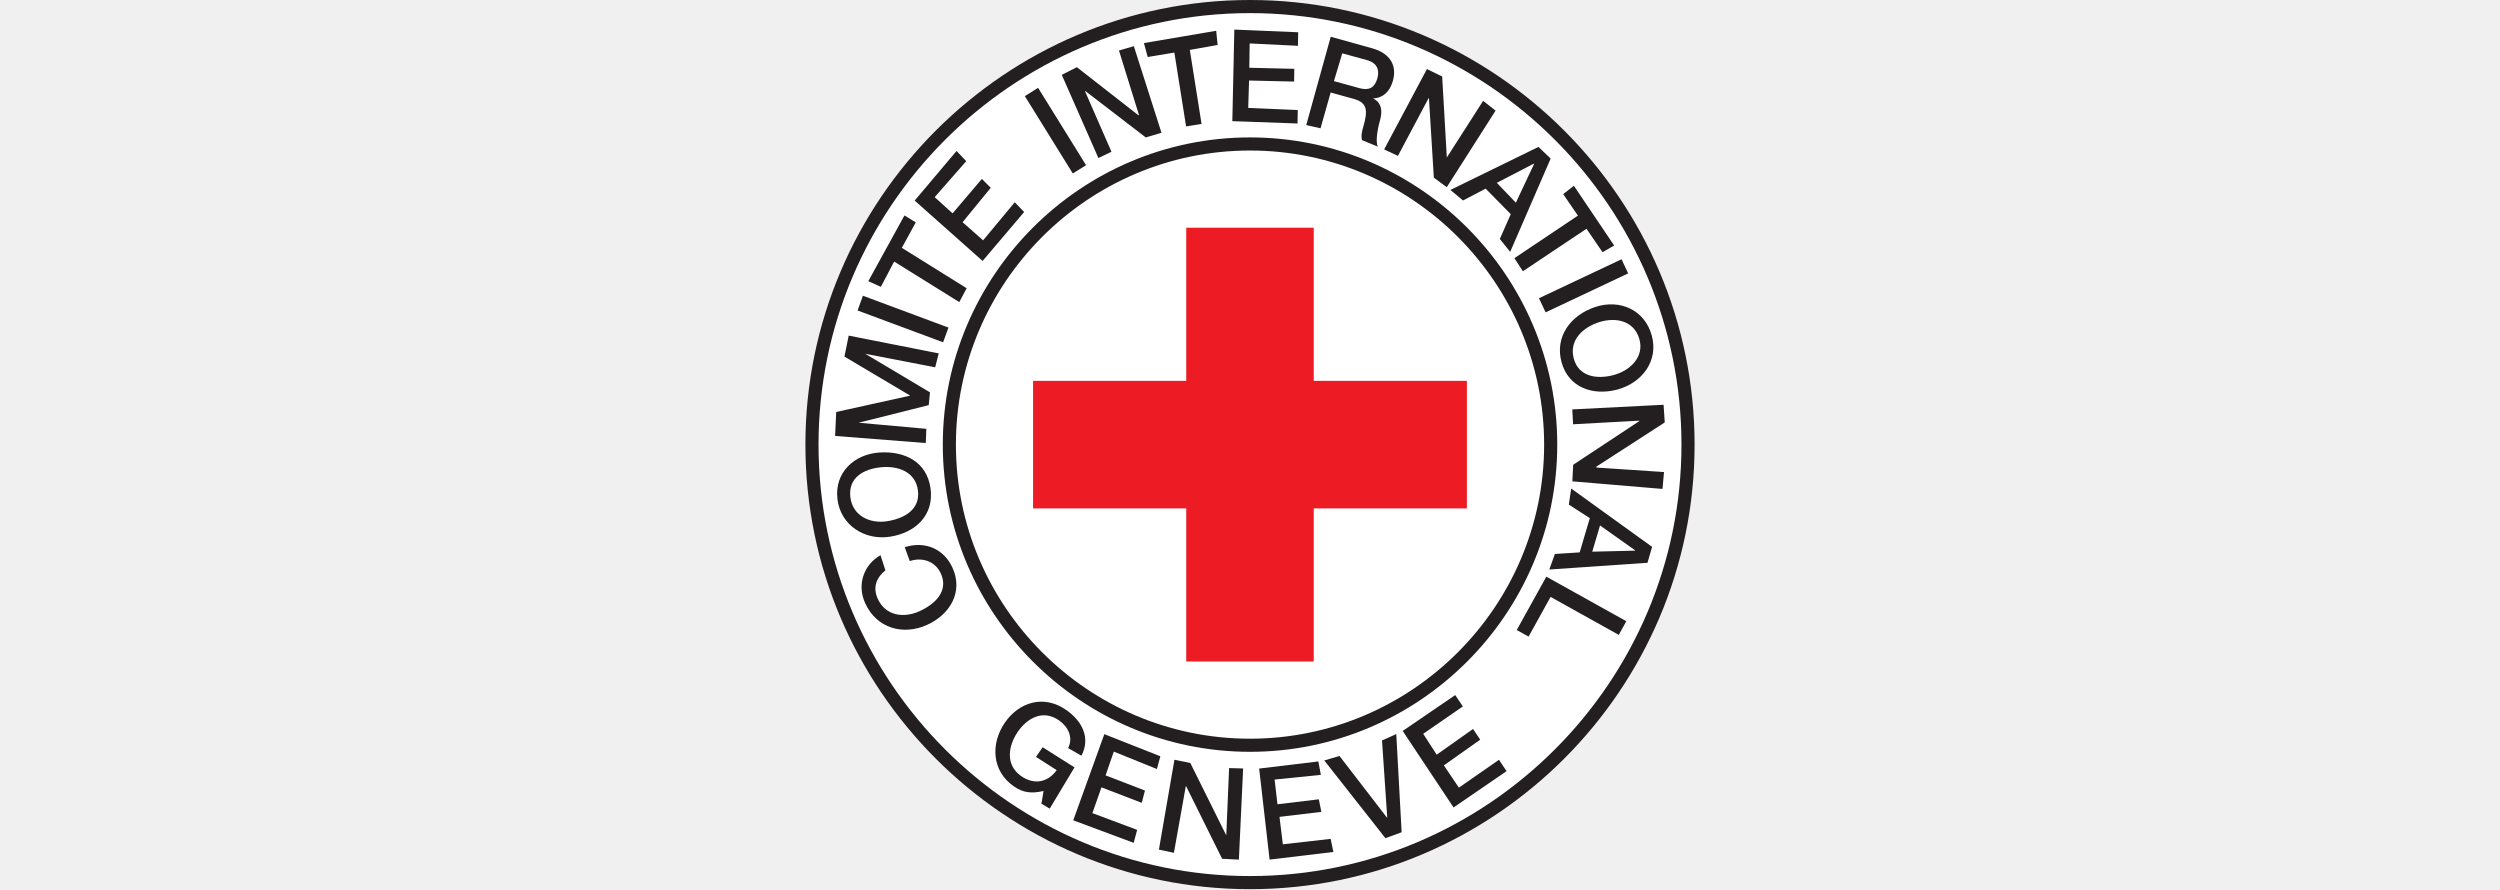
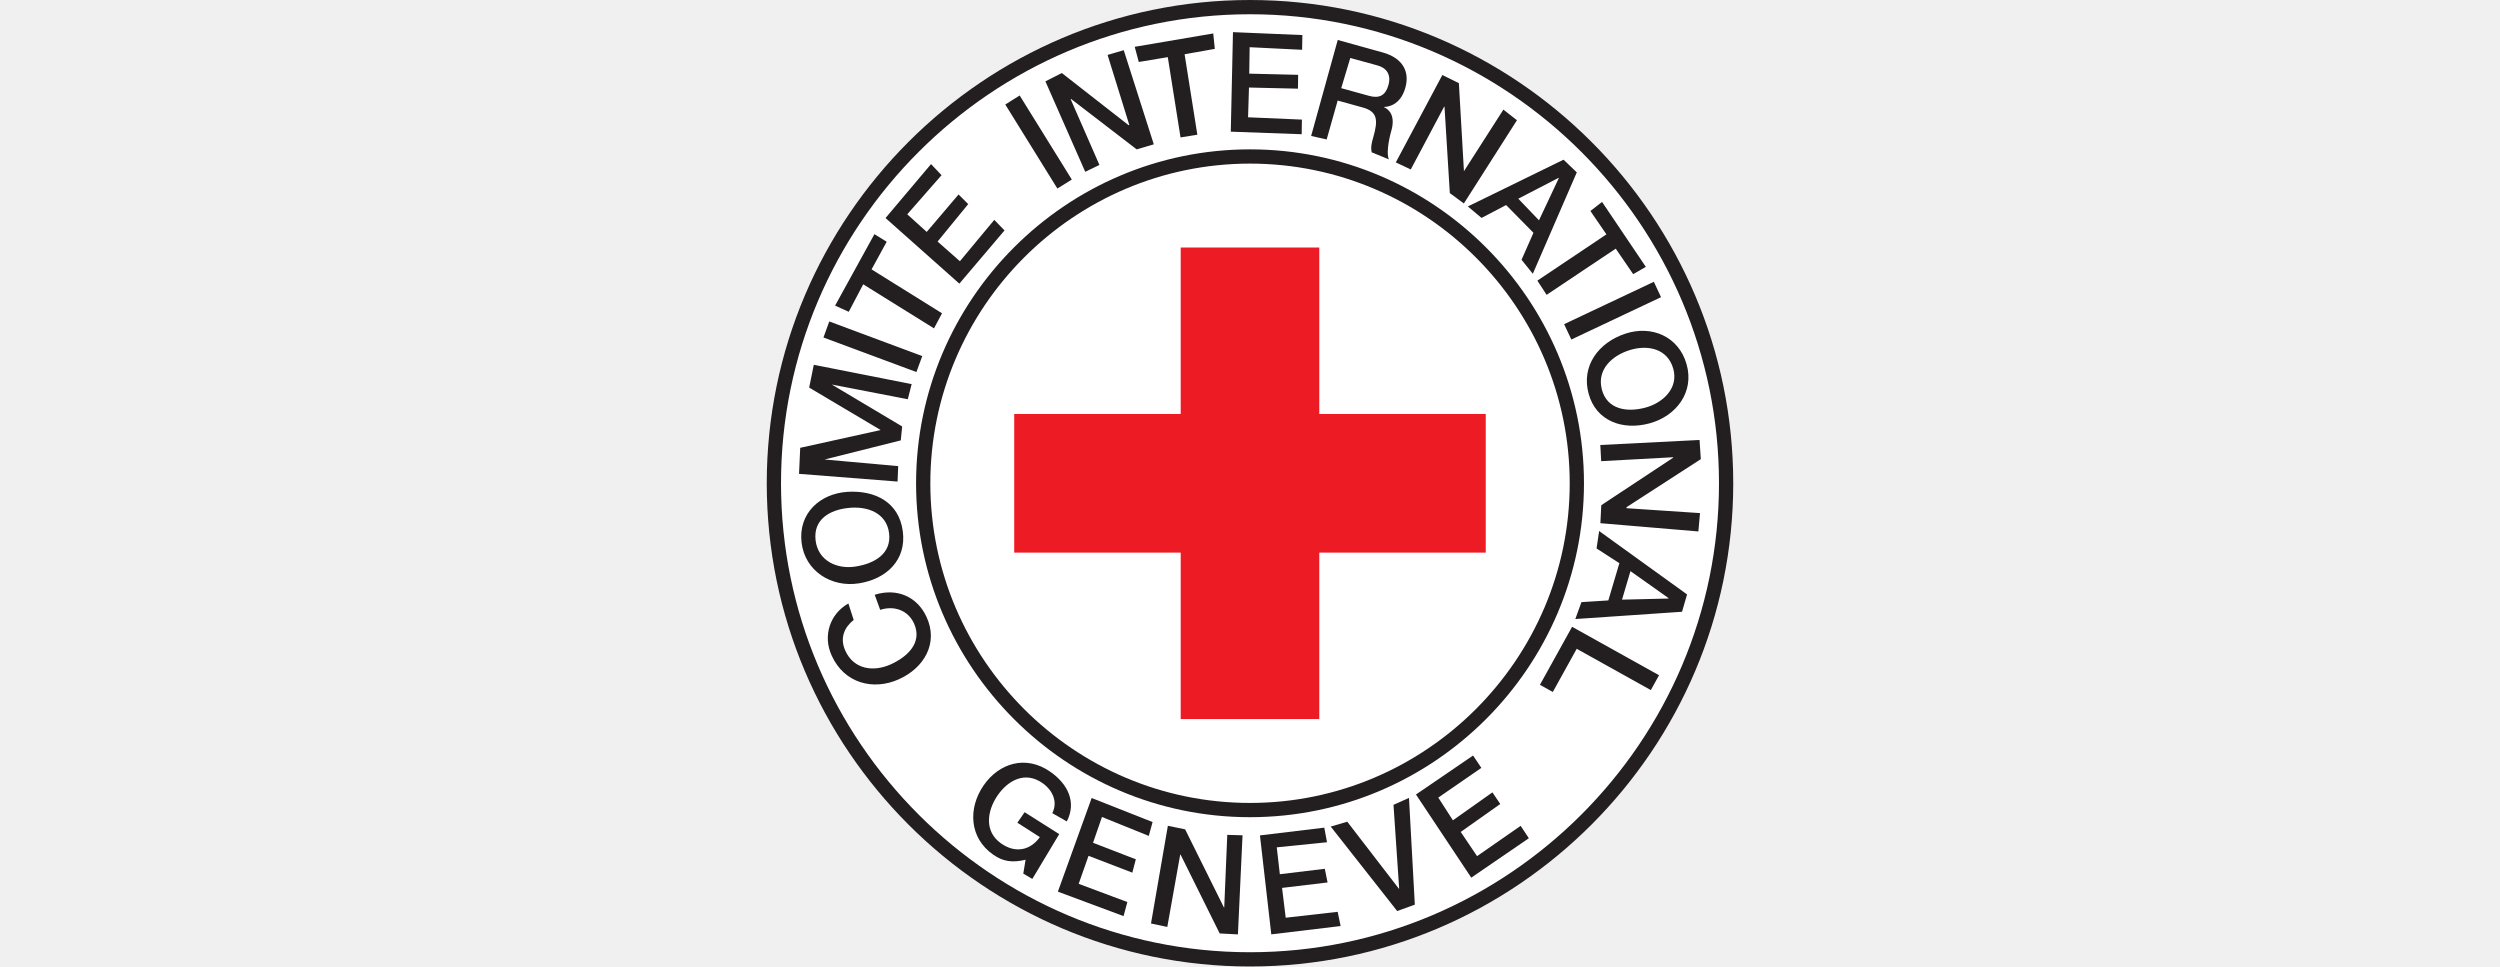
- <svg xmlns="http://www.w3.org/2000/svg" width="388" height="138" viewBox="0 0 388 138" fill="none">
-   <g clip-path="url(#clip0_3_76)">
-     <path d="M193.999 1.018C231.442 1.018 261.983 31.563 261.983 69.005C261.983 106.447 231.442 136.983 193.999 136.983C156.56 136.983 126.019 106.447 126.019 69.005C126.019 31.563 156.56 1.018 193.999 1.018Z" fill="white" />
-     <path d="M239.991 89.495L235.397 97.781L237.236 98.802L240.652 92.637L251.233 98.533L252.406 96.411L239.991 89.495ZM243.851 75.82L243.482 78.311L246.74 80.413L245.164 85.73L241.322 85.974L240.45 88.388L255.687 87.349L256.406 84.873L243.851 75.82ZM253.767 85.404L253.762 85.438L253.752 85.462L247.118 85.62L248.325 81.549L253.767 85.404ZM244.019 63.539L244.143 65.847L254.428 65.287V65.349L244.158 72.136L244.028 74.704L258.02 75.882L258.255 73.262L247.76 72.563V72.419L258.37 65.56L258.188 62.82L244.019 63.539ZM254.432 52.637C255.228 55.434 252.943 57.566 250.361 58.227C247.789 58.888 245.006 58.457 244.249 55.65C243.473 52.771 245.715 50.75 248.268 49.974C250.802 49.198 253.623 49.778 254.432 52.637ZM256.339 52.014C255.218 48.039 251.338 46.386 247.549 47.656C243.794 48.915 241.26 52.22 242.352 56.22C243.425 60.128 247.209 61.484 251.027 60.454C254.887 59.41 257.46 55.966 256.339 52.014ZM238.85 46.286L239.88 48.48L252.689 42.43L251.664 40.236L238.85 46.286ZM242.606 30.125L244.891 33.463L235.033 40.069L236.35 42.099L246.222 35.504L248.713 39.144L250.519 38.105L244.268 28.832L242.606 30.125ZM225.103 29.478L227.062 31.116L230.569 29.277L234.472 33.238L232.772 37.089L234.381 39.091L240.661 24.612L238.769 22.801L225.103 29.478ZM238.051 25.397L238.079 25.426L238.094 25.436L235.263 31.456L232.307 28.372L238.051 25.397ZM214.819 23.189L216.955 24.195L221.726 15.219L221.774 15.252L222.531 27.572L224.538 29.052L232.116 17.168L230.181 15.65L224.548 24.444L223.824 11.871L221.463 10.712L214.819 23.189ZM202.729 19.41L204.947 19.913L206.518 14.357L210.101 15.348C212.247 15.937 212.295 17.188 211.591 19.635C211.399 20.291 211.198 21.072 211.385 21.752L213.837 22.758C213.483 22.073 213.732 20.243 214.172 18.692C214.776 16.579 213.919 15.65 213.138 15.31L213.147 15.271C213.617 15.252 215.451 15.104 216.175 12.546C216.826 10.285 215.863 8.298 212.941 7.488L206.528 5.706L202.729 19.41ZM208.319 8.278L212.151 9.327C213.368 9.648 214.239 10.515 213.751 12.206C213.344 13.61 212.477 14.093 211.001 13.686L207.026 12.589L208.319 8.278ZM191.257 18.802L201.378 19.166L201.412 17.077L193.724 16.747L193.853 12.498L200.847 12.661L200.875 10.683L193.892 10.515L193.949 6.741L201.441 7.11L201.479 5.007L191.568 4.59L191.257 18.802ZM178.123 8.848L182.261 8.159L184.082 19.621L186.481 19.238L184.661 7.747L188.977 6.98L188.752 4.777L177.538 6.683L178.123 8.848ZM170.473 24.53L172.499 23.548L168.39 14.155L168.447 14.127L177.826 21.331L180.264 20.607L175.972 7.167L173.663 7.842L176.772 17.858L176.657 17.868L167.135 10.429L164.787 11.617L170.473 24.53ZM166.497 26.92L168.557 25.637L161.114 13.633L159.059 14.922L166.497 26.92ZM152.501 40.5L158.948 32.903L157.487 31.394L152.578 37.3L149.392 34.488L153.766 29.143L152.386 27.768L147.84 33.114L145.062 30.599L149.958 25.014L148.458 23.429L141.958 31.131L152.501 40.5ZM136.708 44.518L138.773 40.595L148.88 46.885L150.025 44.734L139.966 38.464L142.126 34.517L140.373 33.435L134.759 43.637L136.708 44.518ZM146.37 53.121L147.203 50.841L133.925 45.898L133.097 48.187L146.37 53.121ZM143.678 68.76L143.769 66.556L133.26 65.608L144.138 62.878L144.334 60.89L134.285 54.903L145.139 57.005L145.69 54.845L131.717 52.086L131.056 55.339L141.23 61.379L141.225 61.412L129.777 63.941L129.61 67.658L143.678 68.76ZM131.971 77.132C131.636 74.153 133.993 72.812 136.632 72.529C139.305 72.232 142.088 73.181 142.466 76.122C142.844 79.106 140.301 80.49 137.676 80.892C135.051 81.314 132.311 80.083 131.971 77.132ZM129.969 77.448C130.448 81.563 134.251 83.915 138.155 83.292C142.073 82.684 144.986 79.963 144.42 75.82C143.86 71.696 140.473 69.995 136.555 70.225C132.608 70.465 129.49 73.3 129.969 77.448ZM136.656 86.166C134.036 87.641 132.972 90.759 134.27 93.6C136.071 97.58 140.21 98.62 143.826 97.005C147.452 95.396 149.56 91.842 147.807 88.072C146.485 85.208 143.616 83.915 140.416 84.921L141.197 87.081C143.117 86.439 145.158 87.081 146.039 89.045C147.246 91.76 145.101 93.787 142.677 94.874C140.243 95.961 137.413 95.602 136.206 92.881C135.382 91.032 136.129 89.538 137.413 88.518L136.656 86.166Z" fill="#231F20" />
-     <path d="M225.592 125.316L233.816 119.683L232.643 117.916L226.42 122.241L224.088 118.788L229.73 114.798L228.614 113.136L222.972 117.126L220.883 113.883L227.033 109.639L225.85 107.876L217.698 113.442L225.592 125.316Z" fill="#231F20" />
-     <path d="M215.015 130.082L217.535 129.167L216.701 113.926L214.488 114.918L215.298 126.878L215.259 126.897L207.888 117.327L205.526 118.021L215.015 130.082Z" fill="#231F20" />
-     <path d="M197.04 133.411L206.941 132.224L206.514 130.193L199.099 131.036L198.577 126.778L205.077 126.002L204.68 124.052L198.261 124.823L197.82 120.987L204.996 120.259L204.608 118.175L195.421 119.281L197.04 133.411Z" fill="#231F20" />
-     <path d="M166.568 127.312L175.947 130.809L176.488 128.797L169.538 126.196L170.946 122.197L177.197 124.601L177.7 122.695L171.588 120.338L172.862 116.65L179.549 119.356L180.09 117.378L171.391 113.944L166.568 127.312Z" fill="#231F20" />
-     <path d="M166.76 119.098L161.822 115.971L160.782 117.47L163.996 119.525C162.646 121.417 160.504 121.876 158.454 120.425C156.002 118.691 156.471 115.755 157.956 113.58C159.446 111.411 161.884 110.084 164.346 111.794C165.802 112.8 166.602 114.486 165.769 116.105L167.843 117.288C169.275 114.519 167.972 111.918 165.462 110.18C162.009 107.77 158.153 108.944 155.94 112.177C153.731 115.415 153.899 119.644 157.343 122.039C158.751 123.016 160.054 123.208 161.956 122.758L161.63 124.741L162.919 125.498L166.76 119.098Z" fill="#231F20" />
-     <path d="M179.863 131.86L182.191 132.353L184.035 122.026L184.093 122.036L189.673 133.282L192.274 133.417L192.935 119.267L190.756 119.205L190.32 129.589L190.281 129.58L184.739 118.42L182.272 117.912L179.863 131.86Z" fill="#231F20" />
-     <path fill-rule="evenodd" clip-rule="evenodd" d="M125 69.005C125 107.009 155.997 138 193.998 138C232.003 138 263 107.009 263 69.005C263 31.001 232.003 0 193.998 0C155.997 0 125 31.001 125 69.005ZM193.998 135.964C157.121 135.964 127.036 105.885 127.036 69.005C127.036 32.125 157.121 2.036 193.998 2.036C230.879 2.036 260.964 32.125 260.964 69.005C260.964 105.885 230.879 135.964 193.998 135.964Z" fill="#231F20" />
-     <path fill-rule="evenodd" clip-rule="evenodd" d="M146.322 69.006C146.322 95.256 167.734 116.682 193.999 116.682C220.259 116.682 241.686 95.257 241.686 69.006C241.686 42.751 220.26 21.326 193.999 21.326C167.733 21.326 146.322 42.752 146.322 69.006ZM193.999 114.646C168.858 114.646 148.357 94.132 148.357 69.006C148.357 43.876 168.858 23.361 193.999 23.361C219.135 23.361 239.65 43.876 239.65 69.006C239.65 94.132 219.135 114.646 193.999 114.646Z" fill="#231F20" />
-     <path d="M184.105 59.108V35.341H203.893V59.108H227.661V78.905H203.893V102.667H184.105V78.905H160.332V59.108H184.105Z" fill="#ED1C24" />
+ <svg xmlns="http://www.w3.org/2000/svg" width="388" height="150" viewBox="0 0 388 150" fill="none">
+   <g clip-path="url(#clip0_8_2)">
+     <path d="M193.999 1.107C234.698 1.107 267.895 34.308 267.895 75.006C267.895 115.704 234.698 148.894 193.999 148.894C153.304 148.894 120.108 115.704 120.108 75.006C120.108 34.308 153.304 1.107 193.999 1.107Z" fill="white" />
+     <path d="M243.99 97.277L238.997 106.284L240.996 107.393L244.708 100.693L256.209 107.102L257.485 104.795L243.99 97.277ZM248.186 82.413L247.785 85.12L251.326 87.406L249.613 93.185L245.437 93.451L244.489 96.075L261.051 94.945L261.832 92.253L248.186 82.413ZM258.964 92.831L258.958 92.867L258.948 92.893L251.737 93.065L253.049 88.64L258.964 92.831ZM248.368 69.064L248.504 71.573L259.682 70.964V71.032L248.519 78.409L248.379 81.2L263.587 82.481L263.842 79.633L252.435 78.873V78.716L263.967 71.261L263.769 68.283L248.368 69.064ZM259.687 57.214C260.552 60.255 258.068 62.572 255.262 63.29C252.466 64.009 249.441 63.54 248.618 60.489C247.775 57.36 250.211 55.163 252.987 54.32C255.741 53.476 258.807 54.106 259.687 57.214ZM261.76 56.538C260.541 52.216 256.324 50.42 252.206 51.8C248.124 53.169 245.369 56.761 246.556 61.109C247.723 65.357 251.836 66.83 255.985 65.711C260.182 64.576 262.978 60.833 261.76 56.538V56.538ZM242.751 50.311L243.87 52.695L257.792 46.12L256.678 43.735L242.751 50.311ZM246.832 32.745L249.316 36.373L238.601 43.553L240.033 45.76L250.763 38.591L253.471 42.548L255.434 41.418L248.639 31.339L246.832 32.745ZM227.808 32.042L229.937 33.822L233.748 31.823L237.992 36.129L236.143 40.315L237.893 42.491L244.719 26.752L242.662 24.784L227.808 32.042ZM241.881 27.606L241.912 27.637L241.928 27.648L238.851 34.192L235.638 30.839L241.881 27.606ZM216.629 25.206L218.951 26.299L224.137 16.542L224.189 16.579L225.012 29.97L227.193 31.578L235.43 18.661L233.327 17.011L227.204 26.57L226.418 12.903L223.851 11.643L216.629 25.206ZM203.488 21.098L205.899 21.645L207.606 15.605L211.501 16.683C213.833 17.323 213.886 18.682 213.12 21.343C212.912 22.056 212.693 22.904 212.896 23.644L215.562 24.737C215.177 23.993 215.448 22.004 215.927 20.317C216.583 18.021 215.651 17.011 214.802 16.641L214.812 16.6C215.323 16.579 217.317 16.417 218.103 13.637C218.811 11.18 217.764 9.019 214.588 8.139L207.617 6.203L203.488 21.098ZM209.564 8.998L213.729 10.139C215.052 10.487 215.999 11.43 215.468 13.268C215.026 14.793 214.083 15.319 212.48 14.876L208.158 13.684L209.564 8.998ZM191.018 20.437L202.02 20.832L202.056 18.562L193.7 18.203L193.84 13.585L201.442 13.762L201.473 11.612L193.882 11.43L193.945 7.327L202.088 7.728L202.129 5.442L191.357 4.989L191.018 20.437ZM176.742 9.618L181.241 8.868L183.219 21.327L185.828 20.91L183.849 8.42L188.54 7.587L188.295 5.193L176.107 7.265L176.742 9.618ZM168.427 26.663L170.63 25.596L166.163 15.386L166.225 15.355L176.419 23.186L179.07 22.399L174.404 7.79L171.895 8.525L175.274 19.411L175.149 19.421L164.798 11.336L162.247 12.627L168.427 26.663ZM164.106 29.261L166.345 27.866L158.254 14.819L156.02 16.22L164.106 29.261ZM148.892 44.021L155.9 35.764L154.312 34.124L148.976 40.544L145.513 37.487L150.267 31.677L148.768 30.183L143.827 35.993L140.807 33.26L146.128 27.189L144.498 25.466L137.433 33.838L148.892 44.021ZM131.727 48.39L133.971 44.126L144.956 50.962L146.201 48.624L135.267 41.809L137.615 37.519L135.71 36.342L129.608 47.432L131.727 48.39ZM142.228 57.74L143.134 55.262L128.702 49.889L127.801 52.378L142.228 57.74ZM139.302 74.739L139.401 72.344L127.978 71.313L139.802 68.346L140.015 66.185L129.092 59.677L140.89 61.962L141.489 59.614L126.301 56.616L125.583 60.151L136.642 66.716L136.636 66.752L124.193 69.501L124.01 73.541L139.302 74.739ZM126.577 83.84C126.213 80.601 128.774 79.143 131.643 78.836C134.549 78.513 137.573 79.544 137.985 82.741C138.396 85.985 135.631 87.489 132.778 87.927C129.925 88.385 126.947 87.047 126.577 83.84ZM124.401 84.183C124.922 88.655 129.056 91.212 133.299 90.535C137.558 89.874 140.723 86.916 140.109 82.413C139.5 77.93 135.819 76.082 131.56 76.332C127.27 76.592 123.88 79.674 124.401 84.183ZM131.669 93.659C128.821 95.262 127.665 98.652 129.076 101.739C131.034 106.065 135.533 107.195 139.463 105.441C143.405 103.691 145.696 99.828 143.79 95.731C142.353 92.618 139.234 91.212 135.756 92.305L136.605 94.653C138.693 93.956 140.911 94.653 141.869 96.788C143.181 99.74 140.848 101.942 138.214 103.124C135.569 104.306 132.492 103.915 131.18 100.958C130.284 98.948 131.097 97.324 132.492 96.215L131.669 93.659Z" fill="#231F20" />
+     <path d="M228.339 136.213L237.278 130.091L236.003 128.17L229.24 132.871L226.704 129.117L232.837 124.78L231.624 122.974L225.491 127.311L223.221 123.786L229.906 119.173L228.62 117.257L219.758 123.307L228.339 136.213Z" fill="#231F20" />
+     <path d="M216.842 141.394L219.581 140.399L218.675 123.833L216.27 124.911L217.15 137.911L217.108 137.932L209.095 127.529L206.528 128.284L216.842 141.394Z" fill="#231F20" />
+     <path d="M197.304 145.012L208.066 143.721L207.603 141.514L199.543 142.43L198.975 137.802L206.041 136.958L205.608 134.839L198.632 135.677L198.153 131.507L205.952 130.716L205.53 128.451L195.544 129.654L197.304 145.012Z" fill="#231F20" />
+     <path d="M164.182 138.383L174.377 142.184L174.965 139.997L167.41 137.17L168.941 132.823L175.736 135.436L176.282 133.364L169.639 130.803L171.024 126.794L178.292 129.735L178.88 127.585L169.425 123.852L164.182 138.383Z" fill="#231F20" />
+     <path d="M164.392 129.455L159.024 126.055L157.894 127.685L161.387 129.918C159.919 131.975 157.592 132.474 155.363 130.897C152.698 129.012 153.208 125.821 154.822 123.457C156.441 121.099 159.091 119.656 161.767 121.515C163.35 122.608 164.22 124.441 163.314 126.201L165.568 127.487C167.125 124.477 165.709 121.65 162.981 119.761C159.227 117.142 155.035 118.417 152.63 121.932C150.23 125.451 150.412 130.048 154.156 132.651C155.686 133.714 157.102 133.922 159.169 133.432L158.815 135.588L160.216 136.41L164.392 129.455Z" fill="#231F20" />
+     <path d="M178.634 143.326L181.164 143.862L183.169 132.637L183.231 132.648L189.297 144.872L192.124 145.018L192.842 129.639L190.473 129.571L190 140.858L189.958 140.848L183.934 128.717L181.253 128.165L178.634 143.326Z" fill="#231F20" />
+     <path fill-rule="evenodd" clip-rule="evenodd" d="M119 75.005C119 116.314 152.692 150 193.997 150C235.308 150 269 116.314 269 75.005C269 33.696 235.308 2.08162e-06 193.997 2.08162e-06C152.692 2.08162e-06 119 33.696 119 75.005ZM193.997 147.787C153.914 147.787 121.213 115.092 121.213 75.005C121.213 34.918 153.914 2.213 193.997 2.213C234.086 2.213 266.787 34.918 266.787 75.005C266.787 115.092 234.086 147.787 193.997 147.787Z" fill="#231F20" />
+     <path fill-rule="evenodd" clip-rule="evenodd" d="M142.176 75.007C142.176 103.539 165.449 126.828 193.999 126.828C222.543 126.828 245.833 103.54 245.833 75.007C245.833 46.469 222.543 23.18 193.999 23.18C165.449 23.18 142.176 46.469 142.176 75.007ZM193.999 124.615C166.672 124.615 144.389 102.318 144.389 75.007C144.389 47.691 166.672 25.393 193.999 25.393C221.321 25.393 243.62 47.691 243.62 75.007C243.62 102.317 221.321 124.615 193.999 124.615Z" fill="#231F20" />
+     <path d="M183.245 64.248V38.414H204.753V64.248H230.588V85.766H204.753V111.595H183.245V85.766H157.405V64.248H183.245Z" fill="#ED1C24" />
  </g>
  <defs>
-     <clipPath id="clip0_3_76">
-       <rect width="138" height="138" fill="white" transform="translate(125)" />
+     <clipPath id="clip0_8_2">
+       <rect width="150" height="150" fill="white" transform="translate(119)" />
    </clipPath>
  </defs>
</svg>
